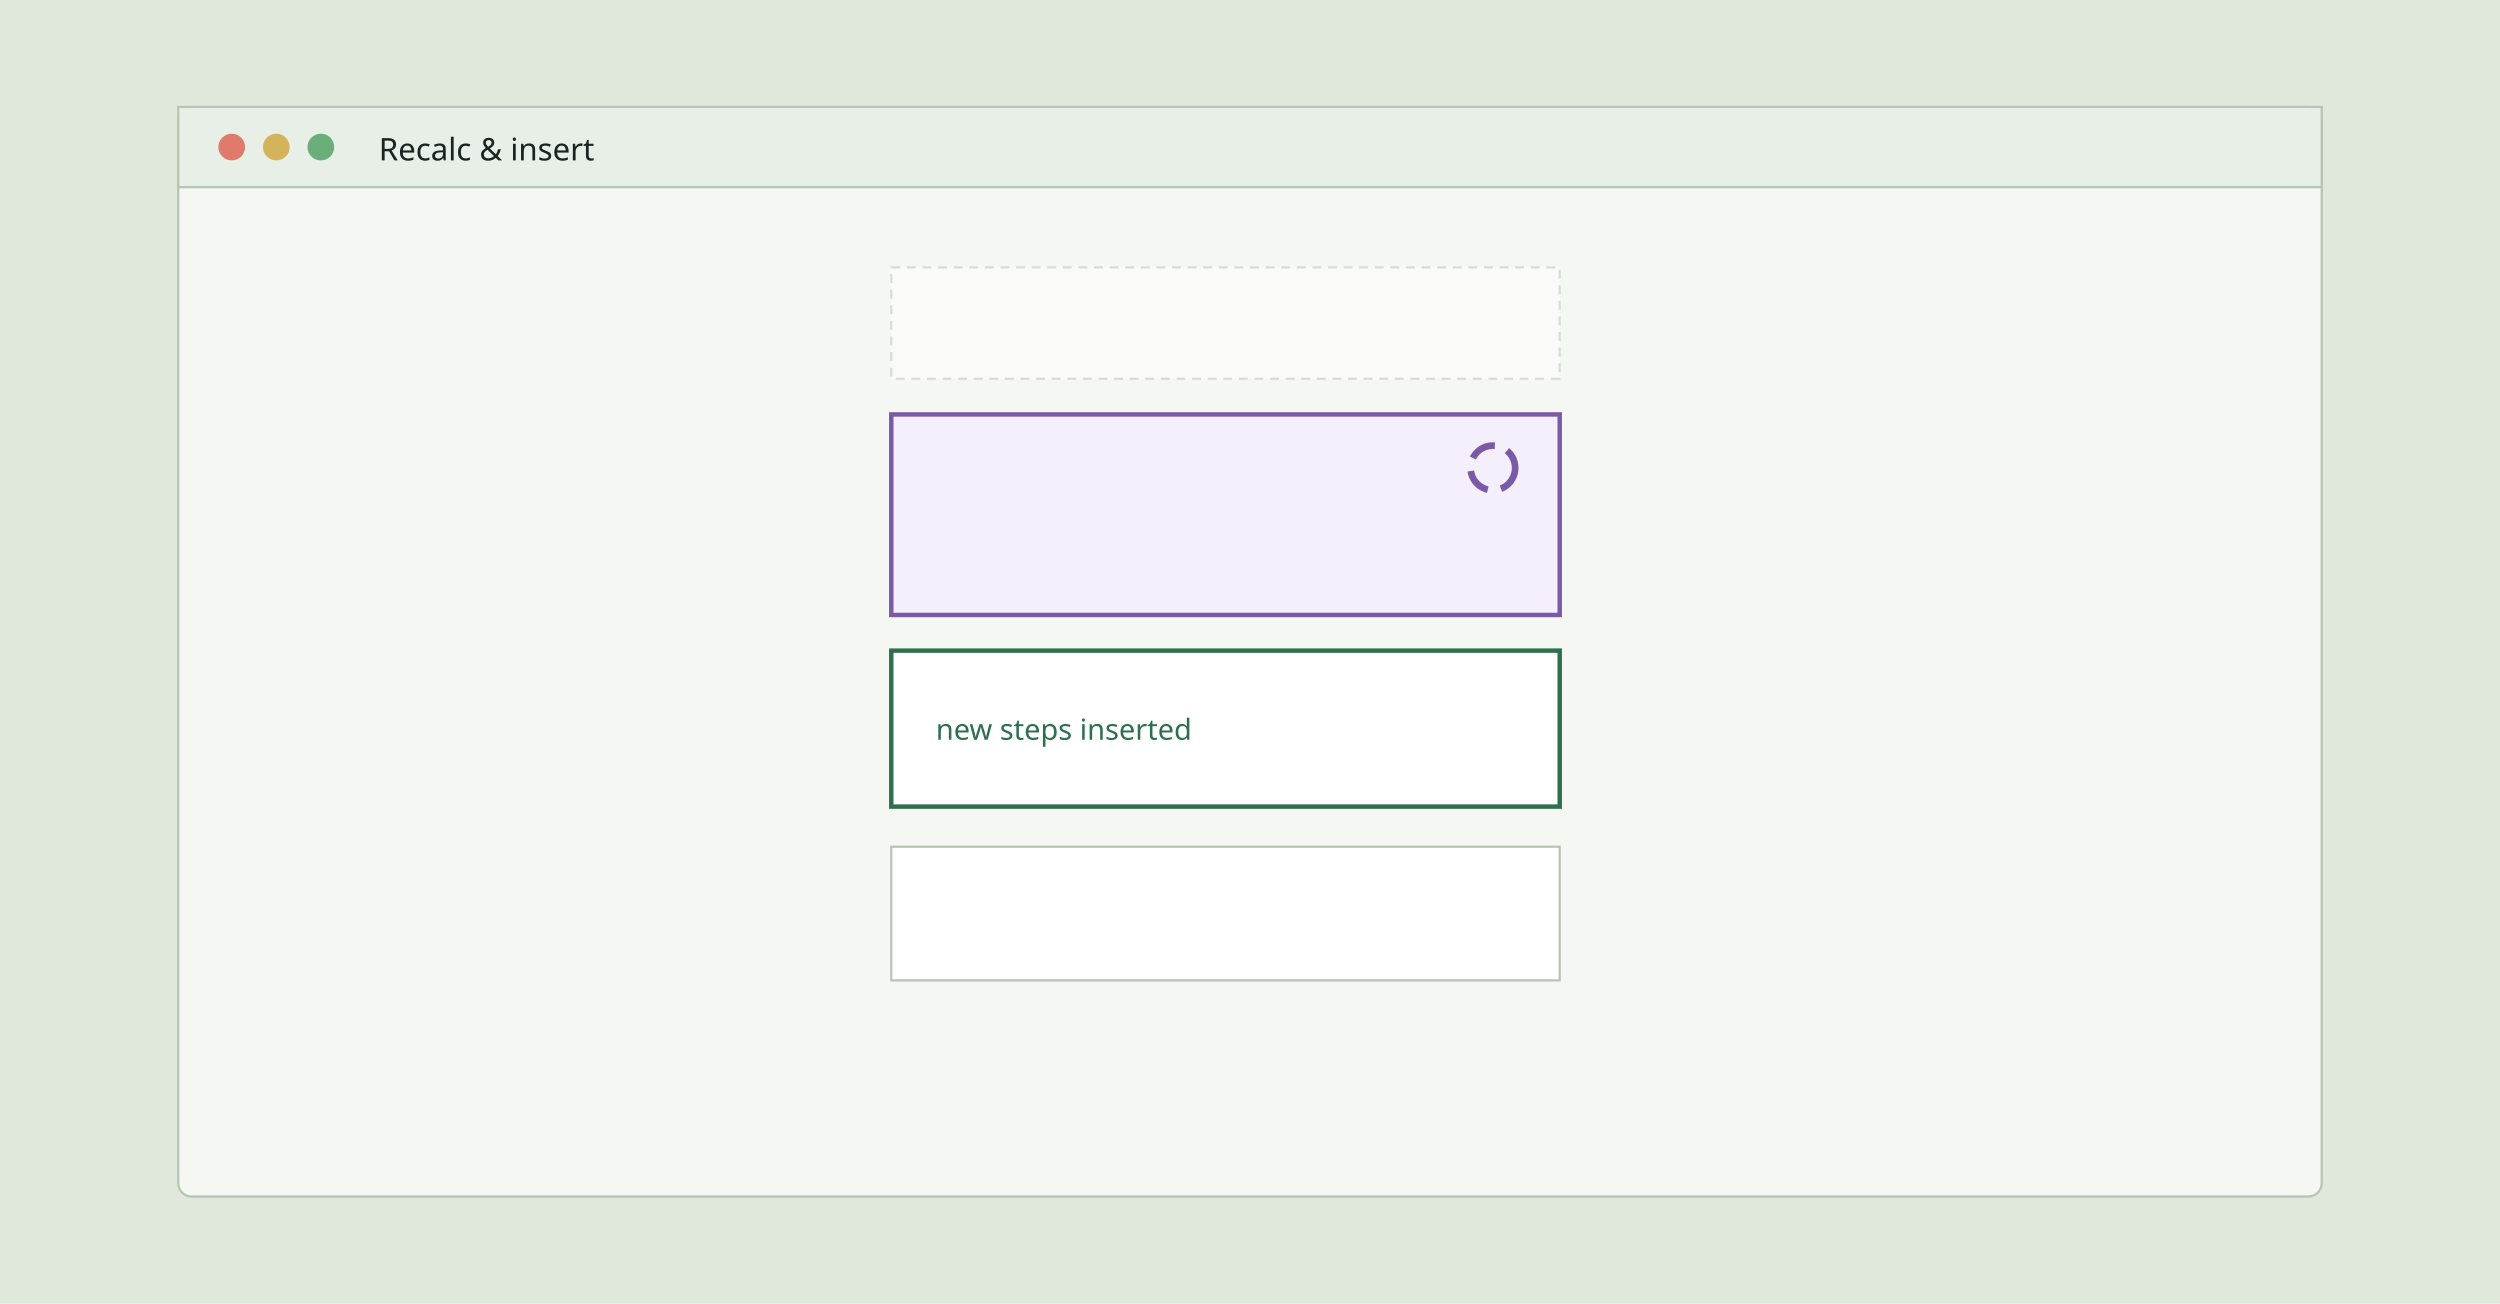
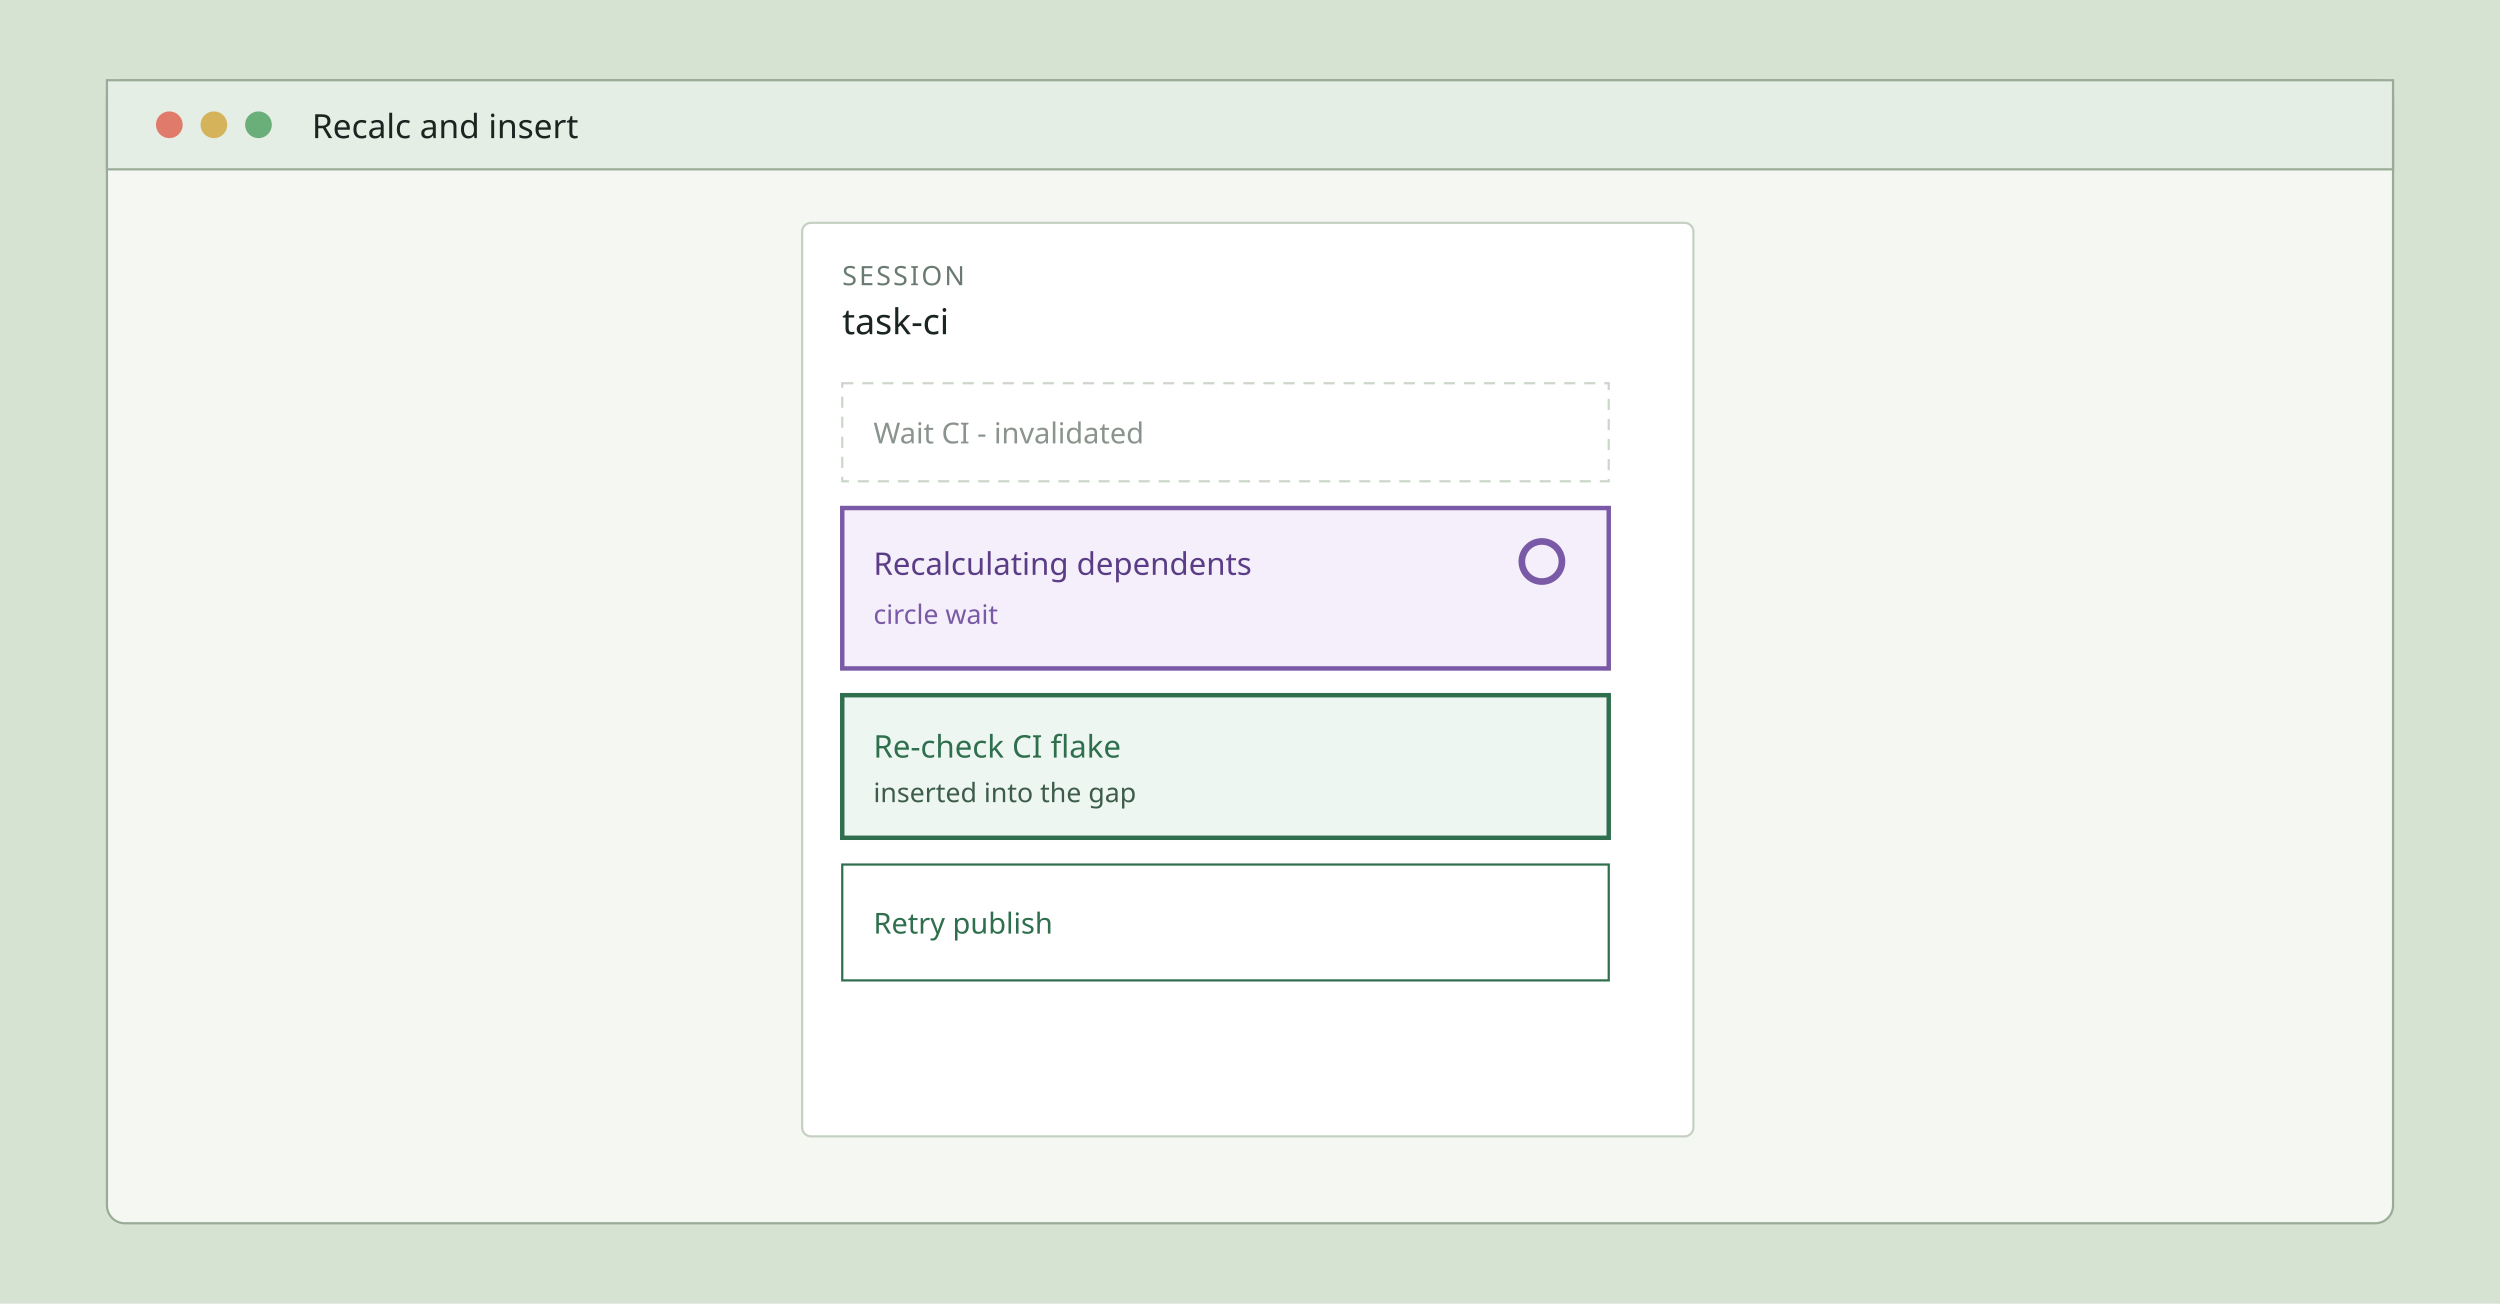
- <svg xmlns="http://www.w3.org/2000/svg" width="1122" height="585" viewBox="0 0 1122 585" role="img" aria-label="Recalc and insert mock">
-   <rect width="1122" height="585" fill="#dfe8da" />
-   <rect x="80" y="48" width="962" height="489" rx="6" fill="#f4f7f2" stroke="#b7c4b4" />
-   <rect x="80" y="48" width="962" height="36" fill="#e8efe6" stroke="#b7c4b4" />
-   <circle cx="104" cy="66" r="6" fill="#e07a6a" />
-   <circle cx="124" cy="66" r="6" fill="#d4b35a" />
-   <circle cx="144" cy="66" r="6" fill="#6aae7a" />
-   <text x="170" y="72" font-family="Segoe UI, sans-serif" font-size="14" fill="#1a2420">Recalc &amp; insert</text>
-   <rect x="400" y="120" width="300" height="50" fill="#fff" stroke="#b7c4b4" stroke-dasharray="4 3" opacity="0.5" />
-   <rect x="400" y="186" width="300" height="90" fill="#f4effa" stroke="#7a5aa6" stroke-width="2" />
-   <circle cx="670" cy="210" r="10" fill="none" stroke="#7a5aa6" stroke-width="3" stroke-dasharray="12 6" />
-   <rect x="400" y="292" width="300" height="70" fill="#fff" stroke="#2f6f4e" stroke-width="2" />
-   <text x="420" y="332" font-family="Segoe UI, sans-serif" font-size="13" fill="#2f6f4e">new steps inserted</text>
-   <rect x="400" y="380" width="300" height="60" fill="#fff" stroke="#b7c4b4" />
+ <svg xmlns="http://www.w3.org/2000/svg" width="1122" height="585" viewBox="0 0 1122 585">
+   <rect width="1122" height="585" fill="#d7e3d2" />
+   <rect x="48" y="36" width="1026" height="513" rx="8" fill="#f4f7f2" stroke="#9aab98" />
+   <rect x="48" y="36" width="1026" height="40" fill="#e4eee4" stroke="#9aab98" />
+   <circle cx="76" cy="56" r="6" fill="#e07a6a" />
+   <circle cx="96" cy="56" r="6" fill="#d4b35a" />
+   <circle cx="116" cy="56" r="6" fill="#6aae7a" />
+   <text x="140" y="62" font-family="Segoe UI, sans-serif" font-size="15" fill="#1a2420">Recalc and insert</text>
+   <rect x="360" y="100" width="400" height="410" rx="4" fill="#ffffff" stroke="#c5d0c2" />
+   <text x="378" y="128" font-family="Segoe UI, sans-serif" font-size="12" fill="#6a7a70" letter-spacing="1">SESSION</text>
+   <text x="378" y="150" font-family="Segoe UI, sans-serif" font-size="16" fill="#1a2420">task-ci</text>
+   <rect x="378" y="172" width="344" height="44" fill="#ffffff" stroke="#b7c4b4" stroke-dasharray="5 4" opacity="0.7" />
+   <text x="392" y="199" font-family="Segoe UI, sans-serif" font-size="13" fill="#8a948c">Wait CI - invalidated</text>
+   <rect x="378" y="228" width="344" height="72" fill="#f4effa" stroke="#7a5aa6" stroke-width="2" />
+   <circle cx="692" cy="252" r="9" fill="none" stroke="#7a5aa6" stroke-width="3" />
+   <text x="392" y="258" font-family="Segoe UI, sans-serif" font-size="14" fill="#5a3d86">Recalculating dependents</text>
+   <text x="392" y="280" font-family="Segoe UI, sans-serif" font-size="12" fill="#7a5aa6">circle wait</text>
+   <rect x="378" y="312" width="344" height="64" fill="#eef6f1" stroke="#2f6f4e" stroke-width="2" />
+   <text x="392" y="340" font-family="Segoe UI, sans-serif" font-size="14" fill="#2f6f4e">Re-check CI flake</text>
+   <text x="392" y="360" font-family="Segoe UI, sans-serif" font-size="12" fill="#3d5c4a">inserted into the gap</text>
+   <rect x="378" y="388" width="344" height="52" fill="#ffffff" stroke="#2f6f4e" />
+   <text x="392" y="419" font-family="Segoe UI, sans-serif" font-size="13" fill="#2f6f4e">Retry publish</text>
</svg>
